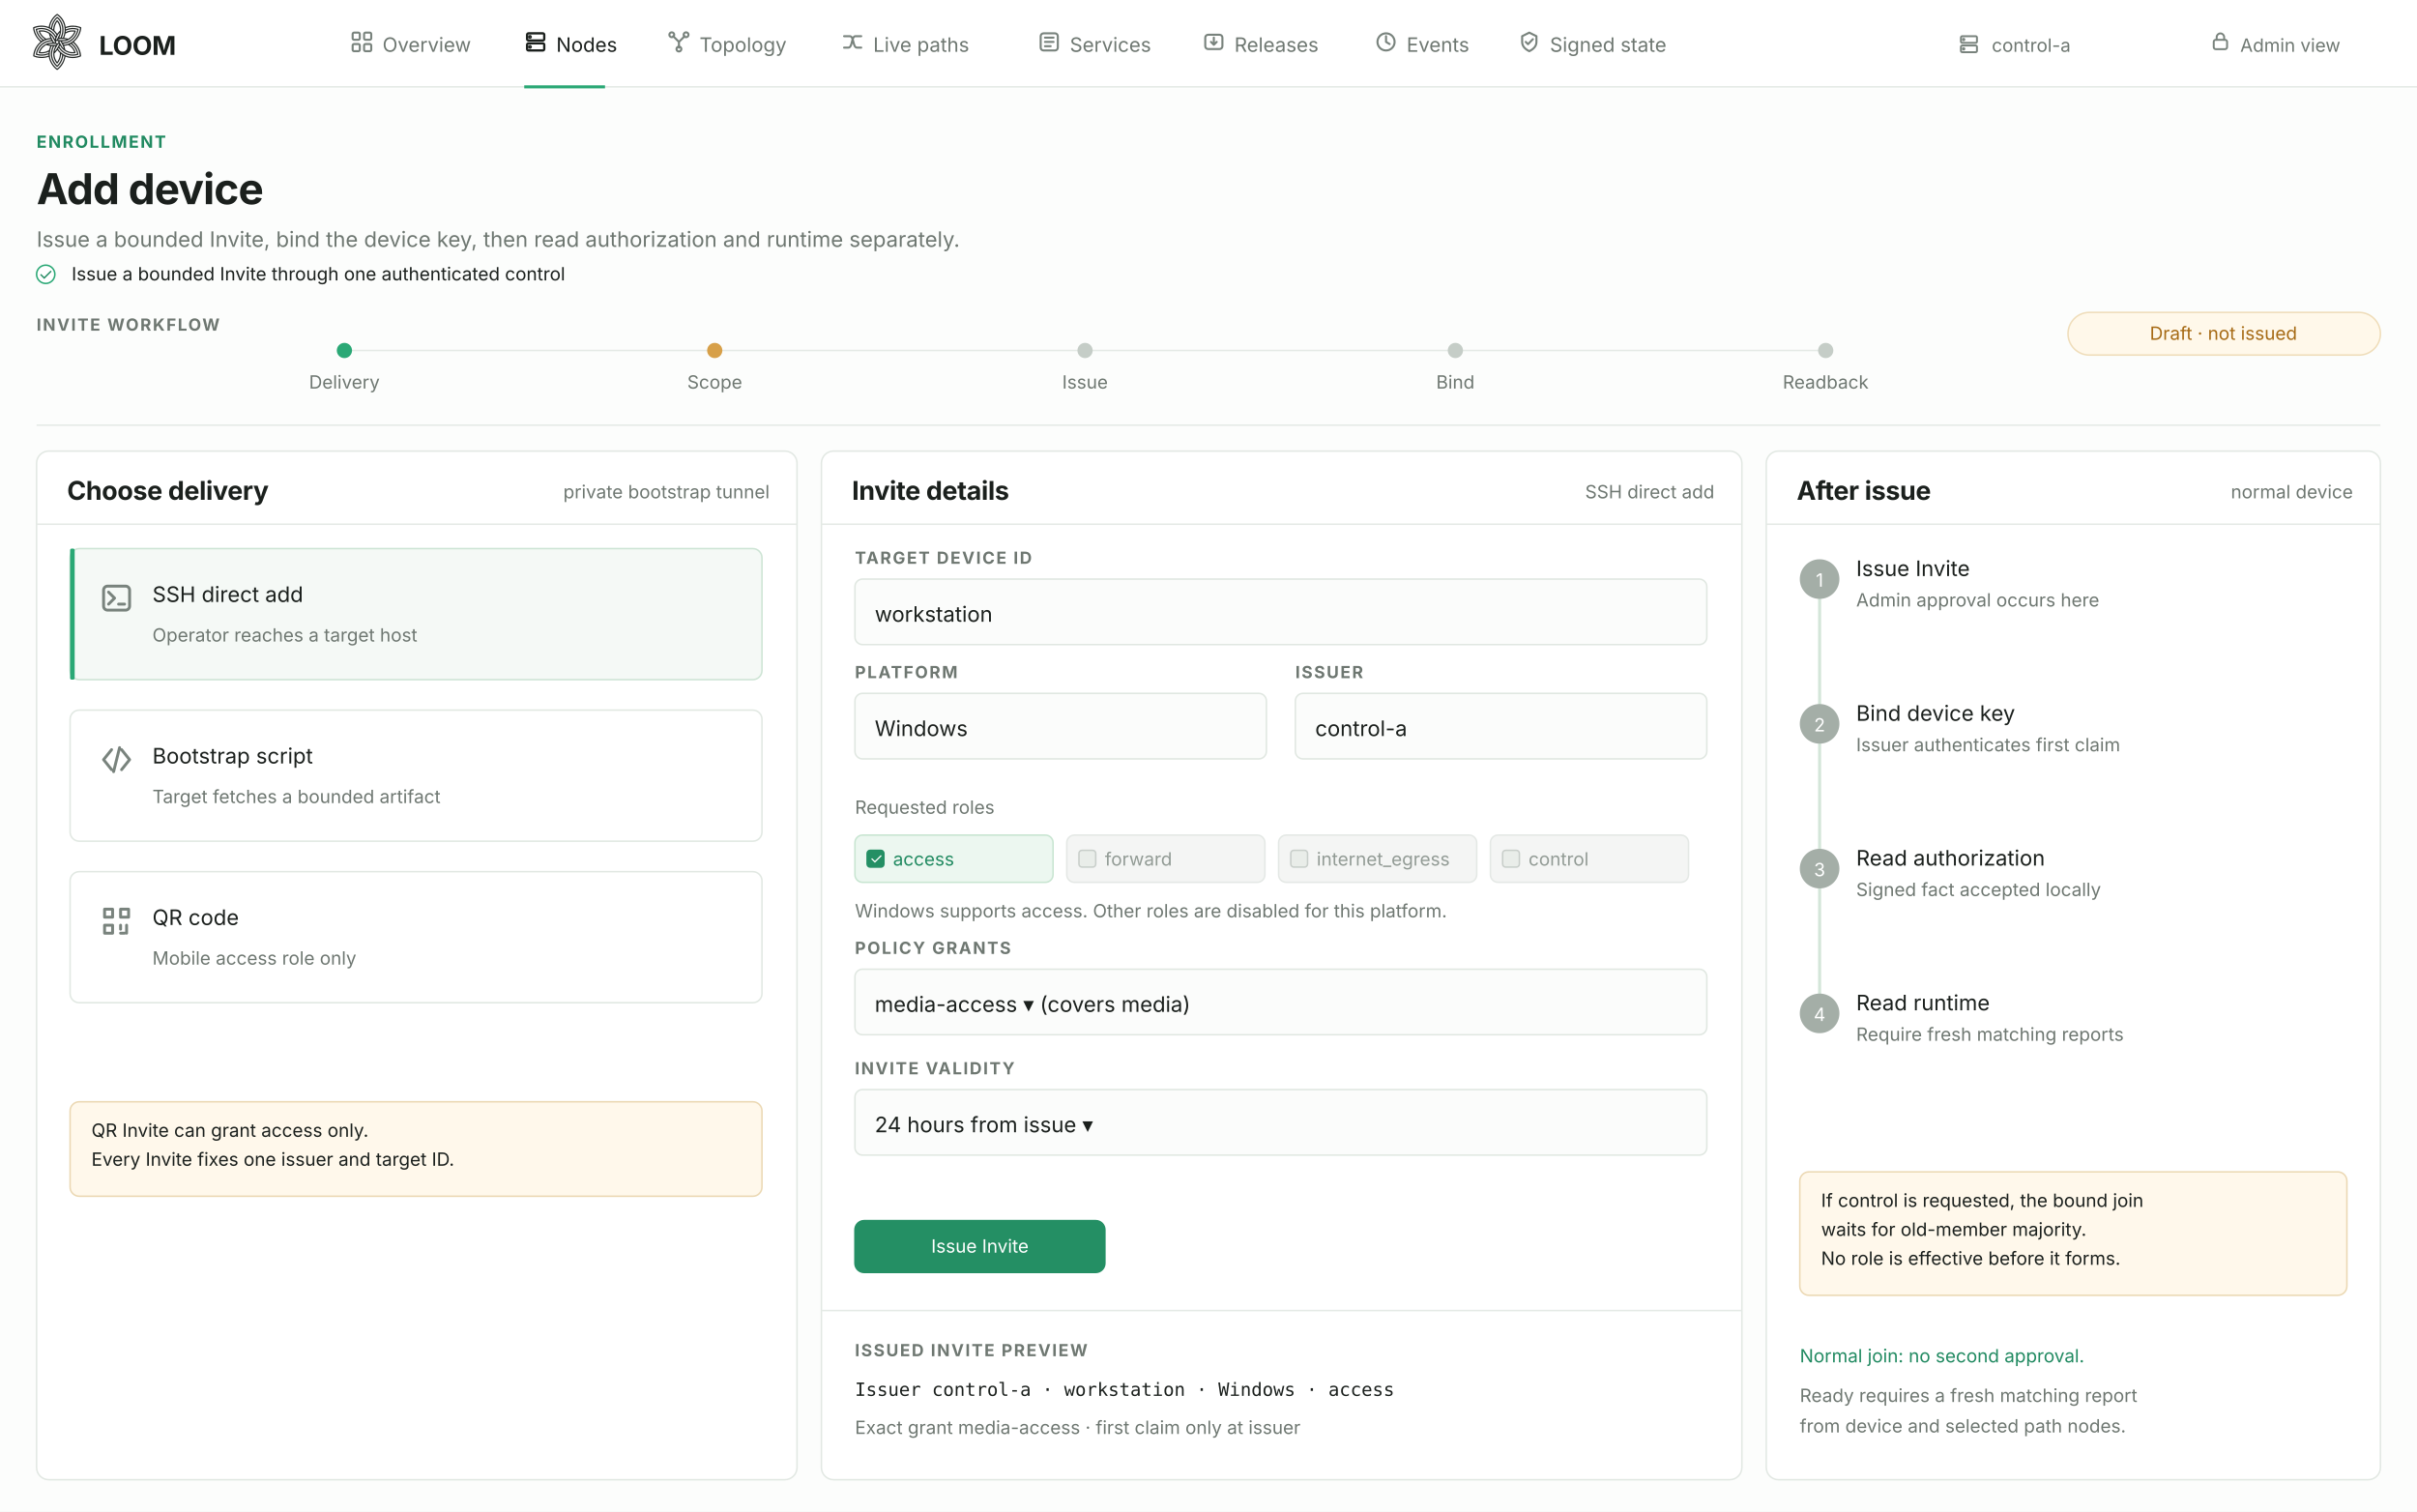
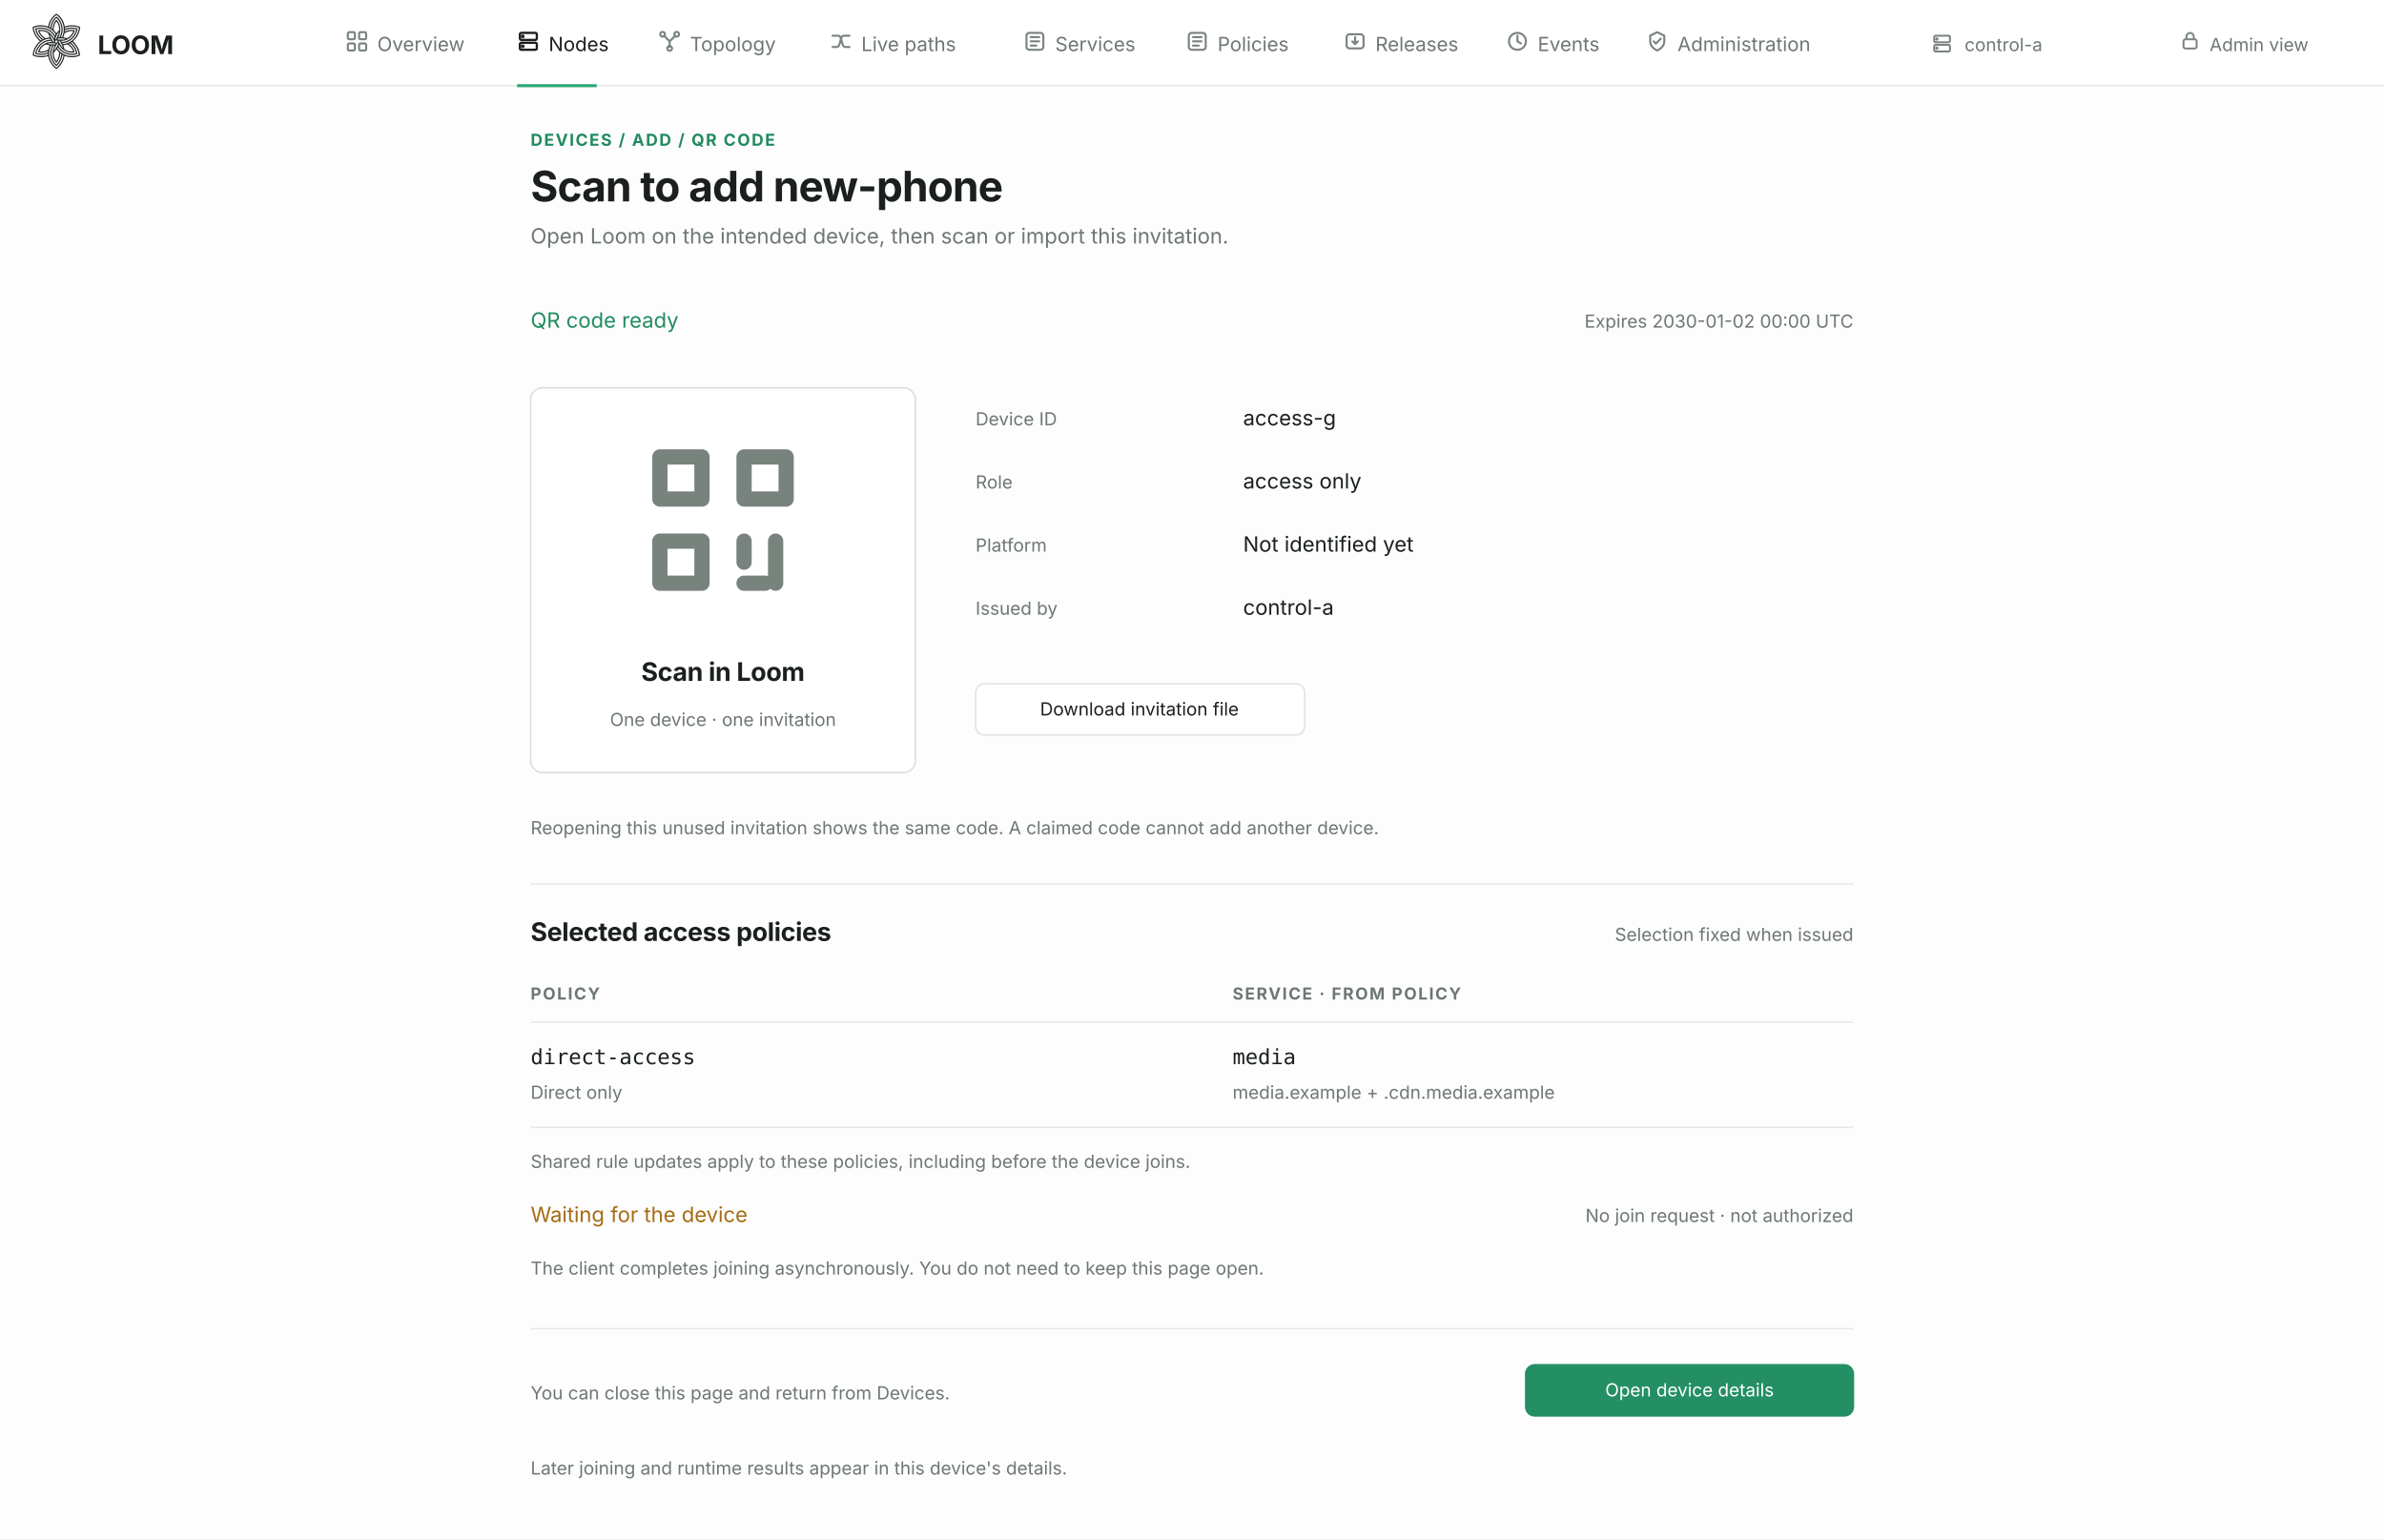
- <svg xmlns="http://www.w3.org/2000/svg" width="1586" height="992" viewBox="0 0 1586 992" role="img" aria-labelledby="svg-title svg-desc">
+ <svg xmlns="http://www.w3.org/2000/svg" width="1586" height="1024" viewBox="0 0 1586 1024" role="group" aria-labelledby="svg-title svg-desc">
  <defs>
    <marker id="route-arrow" markerWidth="8" markerHeight="8" refX="7" refY="4" orient="auto" markerUnits="strokeWidth">
      <path d="M0 0L8 4L0 8Z" fill="#4D78D1" />
    </marker>
    <symbol id="icon-grid" viewBox="0 0 16 16">
      <rect x="1.5" y="1.5" width="5" height="5" rx="1" />
      <rect x="9.5" y="1.5" width="5" height="5" rx="1" />
      <rect x="1.5" y="9.5" width="5" height="5" rx="1" />
      <rect x="9.5" y="9.5" width="5" height="5" rx="1" />
    </symbol>
    <symbol id="icon-node" viewBox="0 0 16 16">
      <rect x="2" y="2" width="12" height="5" rx="1" />
      <rect x="2" y="9" width="12" height="5" rx="1" />
      <circle cx="4" cy="4.5" r=".6" />
      <circle cx="4" cy="11.5" r=".6" />
    </symbol>
    <symbol id="icon-topology" viewBox="0 0 16 16">
      <path d="M4 4l4 4 4-4M8 8v4" />
      <circle cx="3" cy="3" r="1.7" />
      <circle cx="13" cy="3" r="1.7" />
      <circle cx="8" cy="13" r="1.7" />
    </symbol>
    <symbol id="icon-path" viewBox="0 0 16 16">
      <path d="M2 4h4c3 0 2 8 5 8h3M2 12h3c3 0 2-8 5-8h4" />
    </symbol>
    <symbol id="icon-service" viewBox="0 0 16 16">
      <rect x="2" y="2" width="12" height="12" rx="2" />
      <path d="M5 5h6M5 8h6M5 11h4" />
    </symbol>
    <symbol id="icon-release" viewBox="0 0 16 16">
      <rect x="2" y="3" width="12" height="10" rx="2" />
      <path d="M8 5v5m-2-2 2 2 2-2" />
    </symbol>
    <symbol id="icon-events" viewBox="0 0 16 16">
      <circle cx="8" cy="8" r="6" />
      <path d="M8 4v4l2.5 1.5" />
    </symbol>
    <symbol id="icon-signed" viewBox="0 0 16 16">
      <path d="M8 1.5 13 4v4c0 3-2 5-5 6.5C5 13 3 11 3 8V4Z" />
      <path d="m5.5 8 1.6 1.6 3.4-3.5" />
    </symbol>
    <symbol id="icon-lock" viewBox="0 0 16 16">
      <rect x="3" y="7" width="10" height="7" rx="1.5" />
      <path d="M5.2 7V5a2.8 2.8 0 0 1 5.6 0v2" />
    </symbol>
    <symbol id="icon-search" viewBox="0 0 16 16">
      <circle cx="7" cy="7" r="4.5" />
      <path d="m10.5 10.5 3 3" />
    </symbol>
    <symbol id="icon-terminal" viewBox="0 0 16 16">
      <rect x="1.5" y="2" width="13" height="12" rx="2" />
      <path d="m4 5 3 3-3 3m5 0h3" />
    </symbol>
    <symbol id="icon-code" viewBox="0 0 16 16">
      <path d="m5.5 3-4 5 4 5m5-10 4 5-4 5M9.5 2l-3 12" />
    </symbol>
    <symbol id="icon-qr" viewBox="0 0 16 16">
      <path d="M2 2h4v4H2zm8 0h4v4h-4zM2 10h4v4H2zm8 0v2m3-2v4m-3 0h2" />
    </symbol>
    <symbol id="icon-phone" viewBox="0 0 16 16">
      <rect x="4" y="1" width="8" height="14" rx="2" />
      <path d="M7 3h2M7 13h2" />
    </symbol>
    <symbol id="icon-globe" viewBox="0 0 16 16">
      <circle cx="8" cy="8" r="6" />
      <ellipse cx="8" cy="8" rx="2.5" ry="6" />
      <path d="M2 8h12" />
    </symbol>
    <symbol id="icon-expand" viewBox="0 0 16 16">
      <path d="M6 2H2v4m8-4h4v4M2 10v4h4m8-4v4h-4" />
    </symbol>
    <symbol id="icon-chevron" viewBox="0 0 16 16">
      <path d="m4 6 4 4 4-4" />
    </symbol>
    <symbol id="icon-filter" viewBox="0 0 16 16">
      <path d="M2 4h12M4 8h8m-6 4h4" />
    </symbol>
    <style>
    .ui { font-family: Inter, "Atkinson Hyperlegible Next", ui-sans-serif, system-ui, -apple-system, "Segoe UI", sans-serif; fill:#1B201D }
    .mono { font-family: "Intel One Mono", "SFMono-Regular", Consolas, monospace }
    .title { font-size:28px; font-weight:700; letter-spacing:-.5px }
    .section { font-size:17px; font-weight:650; letter-spacing:-.2px }
    .metric { font-size:22px; font-weight:650; letter-spacing:-.3px }
    .body { font-size:14px }
    .small { font-size:12px }
    .tiny { font-size:11px }
    .micro { font-size:10px }
    .eyebrow { font-size:11px; font-weight:700; letter-spacing:1px }
    .muted { fill:#6E7771 }
    .faint { fill:#929B95 }
    .green { fill:#218A61 }
    .amber { fill:#A66A14 }
    .red { fill:#B74E4E }
    .blue { fill:#427994 }
    .white { fill:#FFFFFF }
    .nav { font-size:13px }
    .nav-icon { fill:none; stroke:#79837D; stroke-width:1.45; stroke-linecap:round; stroke-linejoin:round }
    .nav-active { fill:none; stroke:#1B201D; stroke-width:1.6; stroke-linecap:round; stroke-linejoin:round }
    .rule { stroke:#E5EAE6; stroke-width:1 }
    .dash { stroke:#ABB7AF; stroke-width:1.5; stroke-dasharray:5 5; fill:none }
    .link { stroke:#B8C4BC; stroke-width:2; fill:none }
    .selected { stroke:#4D78D1; stroke-width:2.3; fill:none; marker-end:url(#route-arrow) }
</style>
  </defs>
-   <rect width="1586" height="992" fill="#FCFDFC" />
+   <rect width="1586" height="1024" fill="#FCFDFC" />
  <rect x="0" y="0" width="1586" height="58" fill="#FFFFFF" />
  <line class="rule" x1="0" y1="57" x2="1586" y2="57" />
  <svg x="18" y="8" width="39" height="39" viewBox="127 112 1000 1000">
    <g transform="translate(0,1254) scale(1,-1)">
      <path d="M616 1108 c-67 -49 -118 -133 -129 -209 0 -6 0 -6 -14 -1 -75 27 -166 24 -239 -6 -13 -5 -14 -7 -11 -29 12 -80 53 -155 115 -211 l9 -8 -6 -5 c-61 -53 -100 -121 -114 -200 -5 -31 -5 -38 4 -42 57 -26 138 -34 203 -20 13 2 22 5 39 10 14 5 14 5 15 -2 9 -70 60 -155 121 -204 17 -15 18 -15 34 -2 47 37 87 93 107 151 7 20 16 52 16 60 0 4 1 4 12 0 72 -28 158 -27 236 3 17 6 17 7 15 27 -8 79 -49 159 -111 215 l-9 9 10 9 c61 53 105 139 114 219 2 15 1 16 -28 26 -75 25 -156 25 -227 -2 -4 -1 -8 -2 -8 -2 -1 0 -2 7 -3 15 -15 81 -60 152 -126 198 -12 9 -14 9 -25 1z M639 1084 c105 -82 142 -225 92 -356 -7 -18 -7 -17 -16 -17 -4 0 -8 1 -8 1 -1 1 1 7 4 15 32 78 30 170 -5 243 -16 35 -40 66 -68 88 -9 8 -11 8 -20 0 -47 -39 -82 -103 -93 -169 -1 -7 -2 -12 -2 -13 -1 0 -17 8 -17 9 -1 1 4 27 7 40 13 44 37 89 68 124 15 16 44 43 47 43 0 0 5 -3 11 -8z M638 1031 c77 -72 98 -200 50 -307 -3 -8 -5 -11 -7 -12 -2 -1 -17 -1 -18 0 -1 0 2 6 5 12 44 94 31 213 -31 278 -10 11 -12 10 -29 -12 -26 -36 -44 -83 -47 -128 0 -6 -1 -11 -1 -11 -1 0 -6 4 -16 11 -4 3 2 39 12 67 13 41 41 84 68 108 4 4 3 4 14 -6z M635 973 c24 -33 37 -74 40 -124 l0 -15 -10 -10 c-11 -11 -23 -25 -32 -38 -6 -8 -5 -9 -13 3 -9 13 -19 24 -30 36 l-10 10 0 13 c3 48 18 94 42 128 6 7 6 7 13 -3z M413 893 c79 -13 148 -56 193 -118 12 -17 11 -15 6 -26 -3 -6 -5 -10 -5 -10 0 0 -4 6 -9 13 -66 103 -190 147 -314 114 -20 -6 -21 -6 -14 -34 15 -60 54 -120 102 -158 9 -8 9 -7 0 -12 -9 -6 -8 -6 -18 2 -57 48 -97 120 -110 196 -2 14 -3 13 7 16 22 9 53 16 85 19 13 2 61 0 77 -2z M923 895 c30 -3 83 -16 89 -22 2 -2 -7 -43 -14 -64 -34 -100 -109 -176 -200 -203 -23 -7 -59 -13 -61 -11 -2 2 -8 16 -8 16 0 1 7 2 16 2 74 9 136 45 185 108 27 35 49 81 57 120 4 17 3 19 -13 24 -62 19 -135 15 -193 -9 -9 -4 -9 -5 -9 7 l0 10 9 3 c25 10 56 17 83 19 9 1 50 1 59 0z M400 854 c70 -9 134 -47 176 -104 7 -11 21 -34 21 -36 0 -2 -6 -24 -7 -25 0 -1 -4 5 -8 13 -38 76 -106 124 -190 134 -14 2 -49 1 -62 -1 -16 -3 -18 -5 -12 -21 14 -42 48 -88 87 -117 7 -5 13 -10 13 -10 0 -1 -17 -9 -18 -9 -5 0 -42 35 -56 52 -24 29 -46 72 -54 105 -3 11 -3 10 11 14 30 8 67 10 99 5z M926 854 c13 -1 39 -7 40 -9 2 -2 -8 -34 -17 -55 -43 -93 -125 -152 -220 -158 l-11 0 -6 9 c-3 5 -5 9 -5 9 0 1 8 1 18 1 56 0 107 23 153 69 29 29 59 79 63 104 1 10 -11 13 -53 12 -42 0 -71 -6 -107 -24 -12 -6 -11 -6 -10 5 1 4 1 9 1 10 0 3 1 3 13 8 45 19 93 26 141 19z M391 816 c30 -3 68 -16 91 -32 l6 -3 4 -15 c4 -16 10 -34 16 -47 4 -11 4 -11 -3 -11 -12 -2 -37 -6 -48 -9 -16 -4 -14 -4 -26 4 -38 25 -67 57 -86 96 -7 15 -7 16 0 17 10 1 36 1 46 0z M914 816 c3 -2 2 -5 -4 -18 -19 -39 -53 -75 -89 -97 l-8 -5 -11 3 c-15 4 -33 8 -45 9 -6 1 -11 2 -11 2 -1 0 1 7 4 14 6 17 12 36 15 48 l1 9 9 5 c27 15 55 25 85 30 10 1 51 1 54 0z M669 789 c-4 -19 -7 -27 -14 -39 -10 -18 -20 -39 -29 -64 -1 -4 -2 -5 -10 -9 -9 -5 -9 -5 -5 11 10 40 28 75 51 103 10 12 10 12 7 -2z M529 746 c14 -16 17 -20 25 -37 8 -17 22 -42 30 -54 5 -9 6 -24 1 -26 -7 -2 -13 5 -35 46 -15 28 -35 75 -35 83 0 2 7 -4 14 -12z M721 691 c25 -1 43 -3 61 -8 4 0 2 -2 -8 -5 -19 -6 -28 -7 -48 -6 -12 1 -29 1 -46 1 -36 -1 -37 -1 -33 11 2 7 1 6 24 7 12 0 23 1 26 1 2 0 13 0 24 -1z M525 681 c5 -10 5 -10 -7 -10 -120 -9 -223 -101 -248 -221 -4 -22 -4 -23 11 -28 61 -19 132 -16 192 7 5 2 9 3 10 3 0 0 0 -5 0 -10 l1 -9 -9 -4 c-62 -24 -145 -25 -216 -1 -17 5 -16 4 -14 15 15 104 74 190 160 235 34 17 63 25 108 30 8 1 7 2 12 -7z M638 655 l9 -4 0 -10 c1 -13 2 -12 -10 -19 l-9 -6 -10 6 -9 6 -1 11 0 11 9 5 c12 6 11 6 21 0z M683 651 c0 -1 6 -10 12 -21 18 -30 29 -54 39 -82 6 -19 6 -19 -4 -9 -16 16 -22 25 -30 42 -7 14 -25 48 -30 54 -2 3 -3 15 -1 16 1 2 13 1 14 0z M546 642 c3 -5 5 -9 5 -9 0 -1 -7 -1 -16 -1 -94 0 -185 -66 -216 -155 -7 -22 -6 -23 23 -27 44 -5 89 3 131 21 7 3 13 6 13 6 0 -1 -1 -5 -1 -11 l-1 -11 -11 -5 c-53 -22 -115 -26 -174 -12 -11 3 -10 3 -9 10 8 39 30 82 58 115 44 53 119 88 184 88 l9 0 5 -9z M902 622 c45 -39 79 -92 96 -151 5 -19 10 -43 10 -51 l1 -7 -14 -5 c-89 -30 -180 -22 -253 22 -40 25 -68 49 -93 83 l-7 10 4 7 c7 13 6 12 12 3 73 -104 198 -148 317 -110 12 4 13 4 8 27 -9 42 -31 88 -59 123 -8 10 -33 35 -42 41 -6 5 -6 5 2 11 9 6 8 6 18 -3z M542 610 c10 -1 27 -1 38 -1 l20 0 8 -5 c4 -2 8 -4 8 -5 0 0 -1 -2 -2 -4 l-1 -4 -43 0 c-45 1 -55 2 -81 7 -8 1 -14 3 -15 3 0 1 15 6 27 8 15 3 15 3 20 2 2 0 11 0 21 -1z M661 609 c5 -9 -53 -107 -73 -125 -3 -3 -3 0 1 14 4 17 8 26 14 37 12 18 31 52 34 60 1 2 4 5 11 10 11 7 11 7 13 4z M863 604 c48 -36 83 -90 98 -148 2 -7 3 -14 3 -14 -1 -1 -5 -3 -11 -4 -90 -23 -180 3 -247 69 -17 18 -42 51 -42 56 0 2 9 20 10 20 0 0 3 -4 5 -8 36 -66 102 -112 177 -124 12 -2 51 -2 64 0 19 4 21 5 17 17 -15 50 -55 103 -97 128 -1 1 -2 2 -2 2 0 1 17 10 19 10 0 0 3 -2 6 -4z M458 585 c12 -4 37 -9 48 -11 8 0 7 0 3 -10 -5 -13 -13 -36 -16 -49 -3 -13 -2 -12 -19 -21 -38 -19 -72 -26 -112 -25 -22 1 -23 1 -23 5 3 13 23 45 41 67 16 18 58 49 64 48 1 -1 7 -2 14 -4z M824 583 c35 -22 63 -53 81 -89 6 -12 11 -22 10 -23 -4 -3 -47 -2 -68 2 -26 5 -69 24 -82 35 0 1 -2 8 -4 17 -2 9 -6 23 -10 32 -6 19 -6 18 1 19 14 1 57 11 59 13 1 1 4 0 13 -6z M553 570 c1 -1 1 -2 -2 -7 -11 -21 -21 -55 -26 -82 -15 -86 17 -180 82 -245 20 -20 19 -20 40 0 44 45 71 101 82 165 1 6 2 11 2 11 0 1 4 -1 9 -4 l8 -4 0 -5 c-11 -74 -51 -146 -110 -198 -12 -10 -10 -10 -21 -1 -77 65 -122 167 -113 259 3 34 14 74 26 103 l4 9 9 0 c5 0 9 0 10 -1z M597 570 c0 -1 -4 -9 -8 -18 -43 -88 -35 -184 20 -258 15 -20 17 -21 27 -10 30 33 52 90 57 145 0 11 0 11 10 3 10 -7 9 -6 7 -19 -7 -62 -34 -117 -76 -161 l-7 -7 -8 8 c-51 50 -82 131 -77 200 3 35 12 70 28 103 l7 14 10 0 c5 0 10 0 10 0z M639 493 c5 -6 14 -17 22 -24 l13 -14 0 -8 c0 -44 -14 -93 -38 -130 -9 -14 -9 -14 -13 -8 -26 35 -42 84 -42 127 l0 11 12 12 c11 12 22 25 31 38 3 4 6 7 6 7 0 0 4 -5 9 -11z" fill="#252927" fill-rule="evenodd" clip-rule="evenodd" />
    </g>
  </svg>
  <text class="ui section" x="65" y="36" text-anchor="start">LOOM</text>
  <use href="#icon-grid" x="230" y="20" width="15" height="15" class="nav-icon" />
  <text class="ui nav muted" x="251" y="34" text-anchor="start">Overview</text>
  <use href="#icon-node" x="344" y="20" width="15" height="15" class="nav-active" />
  <text class="ui nav" x="365" y="34" text-anchor="start">Nodes</text>
  <line x1="344" y1="57" x2="397" y2="57" stroke="#2AA875" stroke-width="2" />
  <use href="#icon-topology" x="438" y="20" width="15" height="15" class="nav-icon" />
  <text class="ui nav muted" x="459" y="34" text-anchor="start">Topology</text>
  <use href="#icon-path" x="552" y="20" width="15" height="15" class="nav-icon" />
  <text class="ui nav muted" x="573" y="34" text-anchor="start">Live paths</text>
  <use href="#icon-service" x="681" y="20" width="15" height="15" class="nav-icon" />
  <text class="ui nav muted" x="702" y="34" text-anchor="start">Services</text>
-   <use href="#icon-release" x="789" y="20" width="15" height="15" class="nav-icon" />
-   <text class="ui nav muted" x="810" y="34" text-anchor="start">Releases</text>
-   <use href="#icon-events" x="902" y="20" width="15" height="15" class="nav-icon" />
-   <text class="ui nav muted" x="923" y="34" text-anchor="start">Events</text>
-   <use href="#icon-signed" x="996" y="20" width="15" height="15" class="nav-icon" />
-   <text class="ui nav muted" x="1017" y="34" text-anchor="start">Signed state</text>
+   <use href="#icon-service" x="789" y="20" width="15" height="15" class="nav-icon" />
+   <text class="ui nav muted" x="810" y="34" text-anchor="start">Policies</text>
+   <use href="#icon-release" x="894" y="20" width="15" height="15" class="nav-icon" />
+   <text class="ui nav muted" x="915" y="34" text-anchor="start">Releases</text>
+   <use href="#icon-events" x="1002" y="20" width="15" height="15" class="nav-icon" />
+   <text class="ui nav muted" x="1023" y="34" text-anchor="start">Events</text>
+   <a href="09-administration.svg" data-ui="administration-entry">
+     <use href="#icon-signed" x="1095" y="20" width="15" height="15" class="nav-icon" />
+     <text class="ui nav muted" x="1116" y="34" text-anchor="start">Administration</text>
+   </a>
  <use href="#icon-node" x="1285" y="22" width="14" height="14" class="nav-icon" />
  <text class="ui small muted" x="1307" y="34" text-anchor="start">control-a</text>
  <use href="#icon-lock" x="1450" y="20" width="14" height="14" class="nav-icon" />
  <text class="ui small muted" x="1470" y="34" text-anchor="start">Admin view</text>
-   <text class="ui eyebrow green" x="24" y="97" text-anchor="start">ENROLLMENT</text>
-   <text class="ui title" x="24" y="134" text-anchor="start">Add device</text>
-   <text class="ui body muted" x="24" y="162" text-anchor="start">Issue a bounded Invite, bind the device key, then read authorization and runtime separately.</text>
-   <circle cx="30" cy="180" r="6" fill="#FFFFFF" stroke="#2AA875" />
-   <text class="ui tiny green" x="30" y="184" text-anchor="middle">✓</text>
-   <text class="ui small" x="47" y="184" text-anchor="start">Issue a bounded Invite through one authenticated control</text>
-   <text class="ui eyebrow muted" x="24" y="217" text-anchor="start">INVITE WORKFLOW</text>
-   <line class="rule" x1="226" y1="230" x2="1199" y2="230" />
-   <circle cx="226" cy="230" r="5" fill="#2AA875" stroke="none" />
-   <text class="ui small muted" x="226" y="255" text-anchor="middle">Delivery</text>
-   <circle cx="469" cy="230" r="5" fill="#D7A049" stroke="none" />
-   <text class="ui small muted" x="469" y="255" text-anchor="middle">Scope</text>
-   <circle cx="712" cy="230" r="5" fill="#C5CDC7" stroke="none" />
-   <text class="ui small muted" x="712" y="255" text-anchor="middle">Issue</text>
-   <circle cx="955" cy="230" r="5" fill="#C5CDC7" stroke="none" />
-   <text class="ui small muted" x="955" y="255" text-anchor="middle">Bind</text>
-   <circle cx="1198" cy="230" r="5" fill="#C5CDC7" stroke="none" />
-   <text class="ui small muted" x="1198" y="255" text-anchor="middle">Readback</text>
-   <g data-ui="pill">
-     <rect x="1357" y="205" width="205" height="28" rx="14" fill="#FFF8EA" stroke="#EFDDBA" />
-     <text class="ui small amber" x="1459" y="223" text-anchor="middle">Draft · not issued</text>
+   <text class="ui eyebrow green" x="353" y="97" text-anchor="start">DEVICES / ADD / QR CODE</text>
+   <text class="ui title" x="353" y="134" text-anchor="start">Scan to add new-phone</text>
+   <text class="ui body muted" x="353" y="162" text-anchor="start">Open Loom on the intended device, then scan or import this invitation.</text>
+   <g data-ui="join-context" data-device="demo-access-g" data-invite="demo-invite-qr" data-method="qr" data-state="open">
+     <text class="ui body green" x="353" y="218" text-anchor="start">QR code ready</text>
+     <text class="ui small muted" x="1233" y="218" text-anchor="end">Expires 2030-01-02 00:00 UTC</text>
+     <g data-ui="invitation-qr" data-payload="illustration-only">
+       <rect x="353" y="258" width="256" height="256" rx="8" fill="#FFFFFF" stroke="#D8E0DA" />
+       <use href="#icon-qr" x="425" y="290" width="112" height="112" class="nav-icon" />
+       <text class="ui section" x="481" y="453" text-anchor="middle">Scan in Loom</text>
+       <text class="ui small muted" x="481" y="483" text-anchor="middle">One device · one invitation</text>
+     </g>
+     <text class="ui small muted" x="649" y="283" text-anchor="start">Device ID</text>
+     <text class="ui body" x="827" y="283" text-anchor="start">access-g</text>
+     <text class="ui small muted" x="649" y="325" text-anchor="start">Role</text>
+     <text class="ui body" x="827" y="325" text-anchor="start">access only</text>
+     <text class="ui small muted" x="649" y="367" text-anchor="start">Platform</text>
+     <text class="ui body" x="827" y="367" text-anchor="start">Not identified yet</text>
+     <text class="ui small muted" x="649" y="409" text-anchor="start">Issued by</text>
+     <text class="ui body" x="827" y="409" text-anchor="start">control-a</text>
+     <g data-ui="delivery-action" data-invite="demo-invite-qr" data-action="download-existing">
+       <g data-ui="button">
+         <rect x="649" y="455" width="219" height="34" rx="6" fill="#FFFFFF" stroke="#DDE4DE" />
+         <text class="ui small" x="758" y="476" text-anchor="middle">Download invitation file</text>
+       </g>
+     </g>
+     <text class="ui small muted" x="353" y="555" text-anchor="start">Reopening this unused invitation shows the same code. A claimed code cannot add another device.</text>
+     <line class="rule" x1="353" y1="588" x2="1233" y2="588" />
+     <text class="ui section" x="353" y="626" text-anchor="start">Selected access policies</text>
+     <text class="ui small muted" x="1233" y="626" text-anchor="end">Selection fixed when issued</text>
+     <text class="ui eyebrow muted" x="353" y="665" text-anchor="start">POLICY</text>
+     <text class="ui eyebrow muted" x="820" y="665" text-anchor="start">SERVICE · FROM POLICY</text>
+     <line class="rule" x1="353" y1="680" x2="1233" y2="680" />
+     <g data-ui="invited-policy" data-policy="demo-direct-policy" data-service="demo-video" aria-readonly="true">
+       <text class="ui body mono" x="353" y="708" text-anchor="start">direct-access</text>
+       <text class="ui small muted" x="353" y="731" text-anchor="start">Direct only</text>
+       <text class="ui body mono" x="820" y="708" text-anchor="start">media</text>
+       <text class="ui small muted" x="820" y="731" text-anchor="start">media.example + .cdn.media.example</text>
+       <line class="rule" x1="353" y1="750" x2="1233" y2="750" />
+     </g>
+     <text class="ui small muted" x="353" y="777" text-anchor="start">Shared rule updates apply to these policies, including before the device joins.</text>
+     <text class="ui body amber" x="353" y="813" text-anchor="start">Waiting for the device</text>
+     <text class="ui small muted" x="1233" y="813" text-anchor="end">No join request · not authorized</text>
+     <text class="ui small muted" x="353" y="848" text-anchor="start">The client completes joining asynchronously. You do not need to keep this page open.</text>
+     <line class="rule" x1="353" y1="884" x2="1233" y2="884" />
+     <text class="ui small muted" x="353" y="931" text-anchor="start">You can close this page and return from Devices.</text>
+     <a href="02-nodes-detail.svg#detail-qr-waiting-overview" data-ui="open-device" data-route="/devices/demo-access-g" data-device="demo-access-g">
+       <g data-ui="button">
+         <rect x="1015" y="908" width="218" height="34" rx="6" fill="#248F64" stroke="#248F64" />
+         <text class="ui small white" x="1124" y="929" text-anchor="middle">Open device details</text>
+       </g>
+     </a>
+     <text class="ui small muted" x="353" y="981" text-anchor="start">Later joining and runtime results appear in this device's details.</text>
  </g>
-   <line class="rule" x1="24" y1="279" x2="1562" y2="279" />
-   <rect data-ui="panel" x="24" y="296" width="499" height="675" rx="8" fill="#FFFFFF" stroke="#E2E8E3" />
-   <text class="ui section" x="44" y="328" text-anchor="start">Choose delivery</text>
-   <text class="ui small muted" x="505" y="327" text-anchor="end">private bootstrap tunnel</text>
-   <line data-ui="panel-header" class="rule" x1="24" y1="344" x2="523" y2="344" />
-   <rect x="46" y="360" width="454" height="86" rx="6" fill="#F5F9F6" stroke="#CDE4D4" />
-   <rect x="46" y="360" width="3" height="86" rx="1" fill="#2AA875" stroke="none" />
-   <use href="#icon-terminal" x="66" y="382" width="21" height="21" class="nav-icon" />
-   <text class="ui body" x="100" y="395" text-anchor="start">SSH direct add</text>
-   <text class="ui small muted" x="100" y="421" text-anchor="start">Operator reaches a target host</text>
-   <rect x="46" y="466" width="454" height="86" rx="6" fill="#FFFFFF" stroke="#E1E8E2" />
-   <use href="#icon-code" x="66" y="488" width="21" height="21" class="nav-icon" />
-   <text class="ui body" x="100" y="501" text-anchor="start">Bootstrap script</text>
-   <text class="ui small muted" x="100" y="527" text-anchor="start">Target fetches a bounded artifact</text>
-   <rect x="46" y="572" width="454" height="86" rx="6" fill="#FFFFFF" stroke="#E1E8E2" />
-   <use href="#icon-qr" x="66" y="594" width="21" height="21" class="nav-icon" />
-   <text class="ui body" x="100" y="607" text-anchor="start">QR code</text>
-   <text class="ui small muted" x="100" y="633" text-anchor="start">Mobile access role only</text>
-   <rect x="46" y="723" width="454" height="62" rx="6" fill="#FFF8EB" stroke="#EBD8B3" />
-   <text class="ui small" x="60" y="746" text-anchor="start">QR Invite can grant access only.</text>
-   <text class="ui small" x="60" y="765" text-anchor="start">Every Invite fixes one issuer and target ID.</text>
-   <rect data-ui="panel" x="539" y="296" width="604" height="675" rx="8" fill="#FFFFFF" stroke="#E2E8E3" />
-   <text class="ui section" x="559" y="328" text-anchor="start">Invite details</text>
-   <text class="ui small muted" x="1125" y="327" text-anchor="end">SSH direct add</text>
-   <line data-ui="panel-header" class="rule" x1="539" y1="344" x2="1143" y2="344" />
-   <text class="ui eyebrow muted" x="561" y="370" text-anchor="start">TARGET DEVICE ID</text>
-   <g data-ui="input">
-     <rect x="561" y="380" width="559" height="43" rx="5" fill="#FBFCFB" stroke="#E0E7E1" />
-     <text class="ui body" x="574" y="408" text-anchor="start">workstation</text>
-   </g>
-   <text class="ui eyebrow muted" x="561" y="445" text-anchor="start">PLATFORM</text>
-   <g data-ui="input">
-     <rect x="561" y="455" width="270" height="43" rx="5" fill="#FBFCFB" stroke="#E0E7E1" />
-     <text class="ui body" x="574" y="483" text-anchor="start">Windows</text>
-   </g>
-   <text class="ui eyebrow muted" x="850" y="445" text-anchor="start">ISSUER</text>
-   <g data-ui="input">
-     <rect x="850" y="455" width="270" height="43" rx="5" fill="#FBFCFB" stroke="#E0E7E1" />
-     <text class="ui body" x="863" y="483" text-anchor="start">control-a</text>
-   </g>
-   <text class="ui small muted" x="561" y="534" text-anchor="start">Requested roles</text>
-   <rect x="561" y="548" width="130" height="31" rx="5" fill="#ECF7F0" stroke="#C8E5D1" />
-   <rect x="569" y="558" width="11" height="11" rx="2" fill="#248F64" stroke="#248F64" />
-   <text class="ui micro white" x="575" y="567" text-anchor="middle">✓</text>
-   <text class="ui small green" x="586" y="568" text-anchor="start">access</text>
-   <rect x="700" y="548" width="130" height="31" rx="5" fill="#F4F5F4" stroke="#E4E8E5" />
-   <rect x="708" y="558" width="11" height="11" rx="2" fill="#E9EDE9" stroke="#C8CECA" />
-   <text class="ui small faint" x="725" y="568" text-anchor="start">forward</text>
-   <rect x="839" y="548" width="130" height="31" rx="5" fill="#F4F5F4" stroke="#E4E8E5" />
-   <rect x="847" y="558" width="11" height="11" rx="2" fill="#E9EDE9" stroke="#C8CECA" />
-   <text class="ui small faint" x="864" y="568" text-anchor="start">internet_egress</text>
-   <rect x="978" y="548" width="130" height="31" rx="5" fill="#F4F5F4" stroke="#E4E8E5" />
-   <rect x="986" y="558" width="11" height="11" rx="2" fill="#E9EDE9" stroke="#C8CECA" />
-   <text class="ui small faint" x="1003" y="568" text-anchor="start">control</text>
-   <text class="ui small muted" x="561" y="602" text-anchor="start">Windows supports access. Other roles are disabled for this platform.</text>
-   <text class="ui eyebrow muted" x="561" y="626" text-anchor="start">POLICY GRANTS</text>
-   <g data-ui="input">
-     <rect x="561" y="636" width="559" height="43" rx="5" fill="#FBFCFB" stroke="#E0E7E1" />
-     <text class="ui body" x="574" y="664" text-anchor="start">media-access  ▾  (covers media)</text>
-   </g>
-   <text class="ui eyebrow muted" x="561" y="705" text-anchor="start">INVITE VALIDITY</text>
-   <g data-ui="input">
-     <rect x="561" y="715" width="559" height="43" rx="5" fill="#FBFCFB" stroke="#E0E7E1" />
-     <text class="ui body" x="574" y="743" text-anchor="start">24 hours from issue  ▾</text>
-   </g>
-   <g data-ui="button">
-     <rect x="561" y="801" width="164" height="34" rx="6" fill="#248F64" stroke="#248F64" />
-     <text class="ui small white" x="643" y="822" text-anchor="middle">Issue Invite</text>
-   </g>
-   <line data-ui="panel-section" class="rule" x1="539" y1="860" x2="1143" y2="860" />
-   <text class="ui eyebrow muted" x="561" y="890" text-anchor="start">ISSUED INVITE PREVIEW</text>
-   <text class="ui small mono" x="561" y="916" text-anchor="start">Issuer control-a · workstation · Windows · access</text>
-   <text class="ui small muted" x="561" y="941" text-anchor="start">Exact grant media-access · first claim only at issuer</text>
-   <rect data-ui="panel" x="1159" y="296" width="403" height="675" rx="8" fill="#FFFFFF" stroke="#E2E8E3" />
-   <text class="ui section" x="1179" y="328" text-anchor="start">After issue</text>
-   <text class="ui small muted" x="1544" y="327" text-anchor="end">normal device</text>
-   <line data-ui="panel-header" class="rule" x1="1159" y1="344" x2="1562" y2="344" />
-   <line x1="1194" y1="380" x2="1194" y2="665" stroke="#D4E6D9" stroke-width="2" />
-   <circle cx="1194" cy="380" r="13" fill="#A4AEA7" stroke="none" />
-   <text class="ui small white" x="1194" y="385" text-anchor="middle">1</text>
-   <text class="ui body" x="1218" y="378" text-anchor="start">Issue Invite</text>
-   <text class="ui small muted" x="1218" y="398" text-anchor="start">Admin approval occurs here</text>
-   <circle cx="1194" cy="475" r="13" fill="#A4AEA7" stroke="none" />
-   <text class="ui small white" x="1194" y="480" text-anchor="middle">2</text>
-   <text class="ui body" x="1218" y="473" text-anchor="start">Bind device key</text>
-   <text class="ui small muted" x="1218" y="493" text-anchor="start">Issuer authenticates first claim</text>
-   <circle cx="1194" cy="570" r="13" fill="#A4AEA7" stroke="none" />
-   <text class="ui small white" x="1194" y="575" text-anchor="middle">3</text>
-   <text class="ui body" x="1218" y="568" text-anchor="start">Read authorization</text>
-   <text class="ui small muted" x="1218" y="588" text-anchor="start">Signed fact accepted locally</text>
-   <circle cx="1194" cy="665" r="13" fill="#A4AEA7" stroke="none" />
-   <text class="ui small white" x="1194" y="670" text-anchor="middle">4</text>
-   <text class="ui body" x="1218" y="663" text-anchor="start">Read runtime</text>
-   <text class="ui small muted" x="1218" y="683" text-anchor="start">Require fresh matching reports</text>
-   <rect x="1181" y="769" width="359" height="81" rx="6" fill="#FFF8EB" stroke="#EBD8B3" />
-   <text class="ui small" x="1195" y="792" text-anchor="start">If control is requested, the bound join</text>
-   <text class="ui small" x="1195" y="811" text-anchor="start">waits for old-member majority.</text>
-   <text class="ui small" x="1195" y="830" text-anchor="start">No role is effective before it forms.</text>
-   <text class="ui small green" x="1181" y="894" text-anchor="start">Normal join: no second approval.</text>
-   <text class="ui small muted" x="1181" y="920" text-anchor="start">Ready requires a fresh matching report</text>
-   <text class="ui small muted" x="1181" y="940" text-anchor="start">from device and selected path nodes.</text>
</svg>
